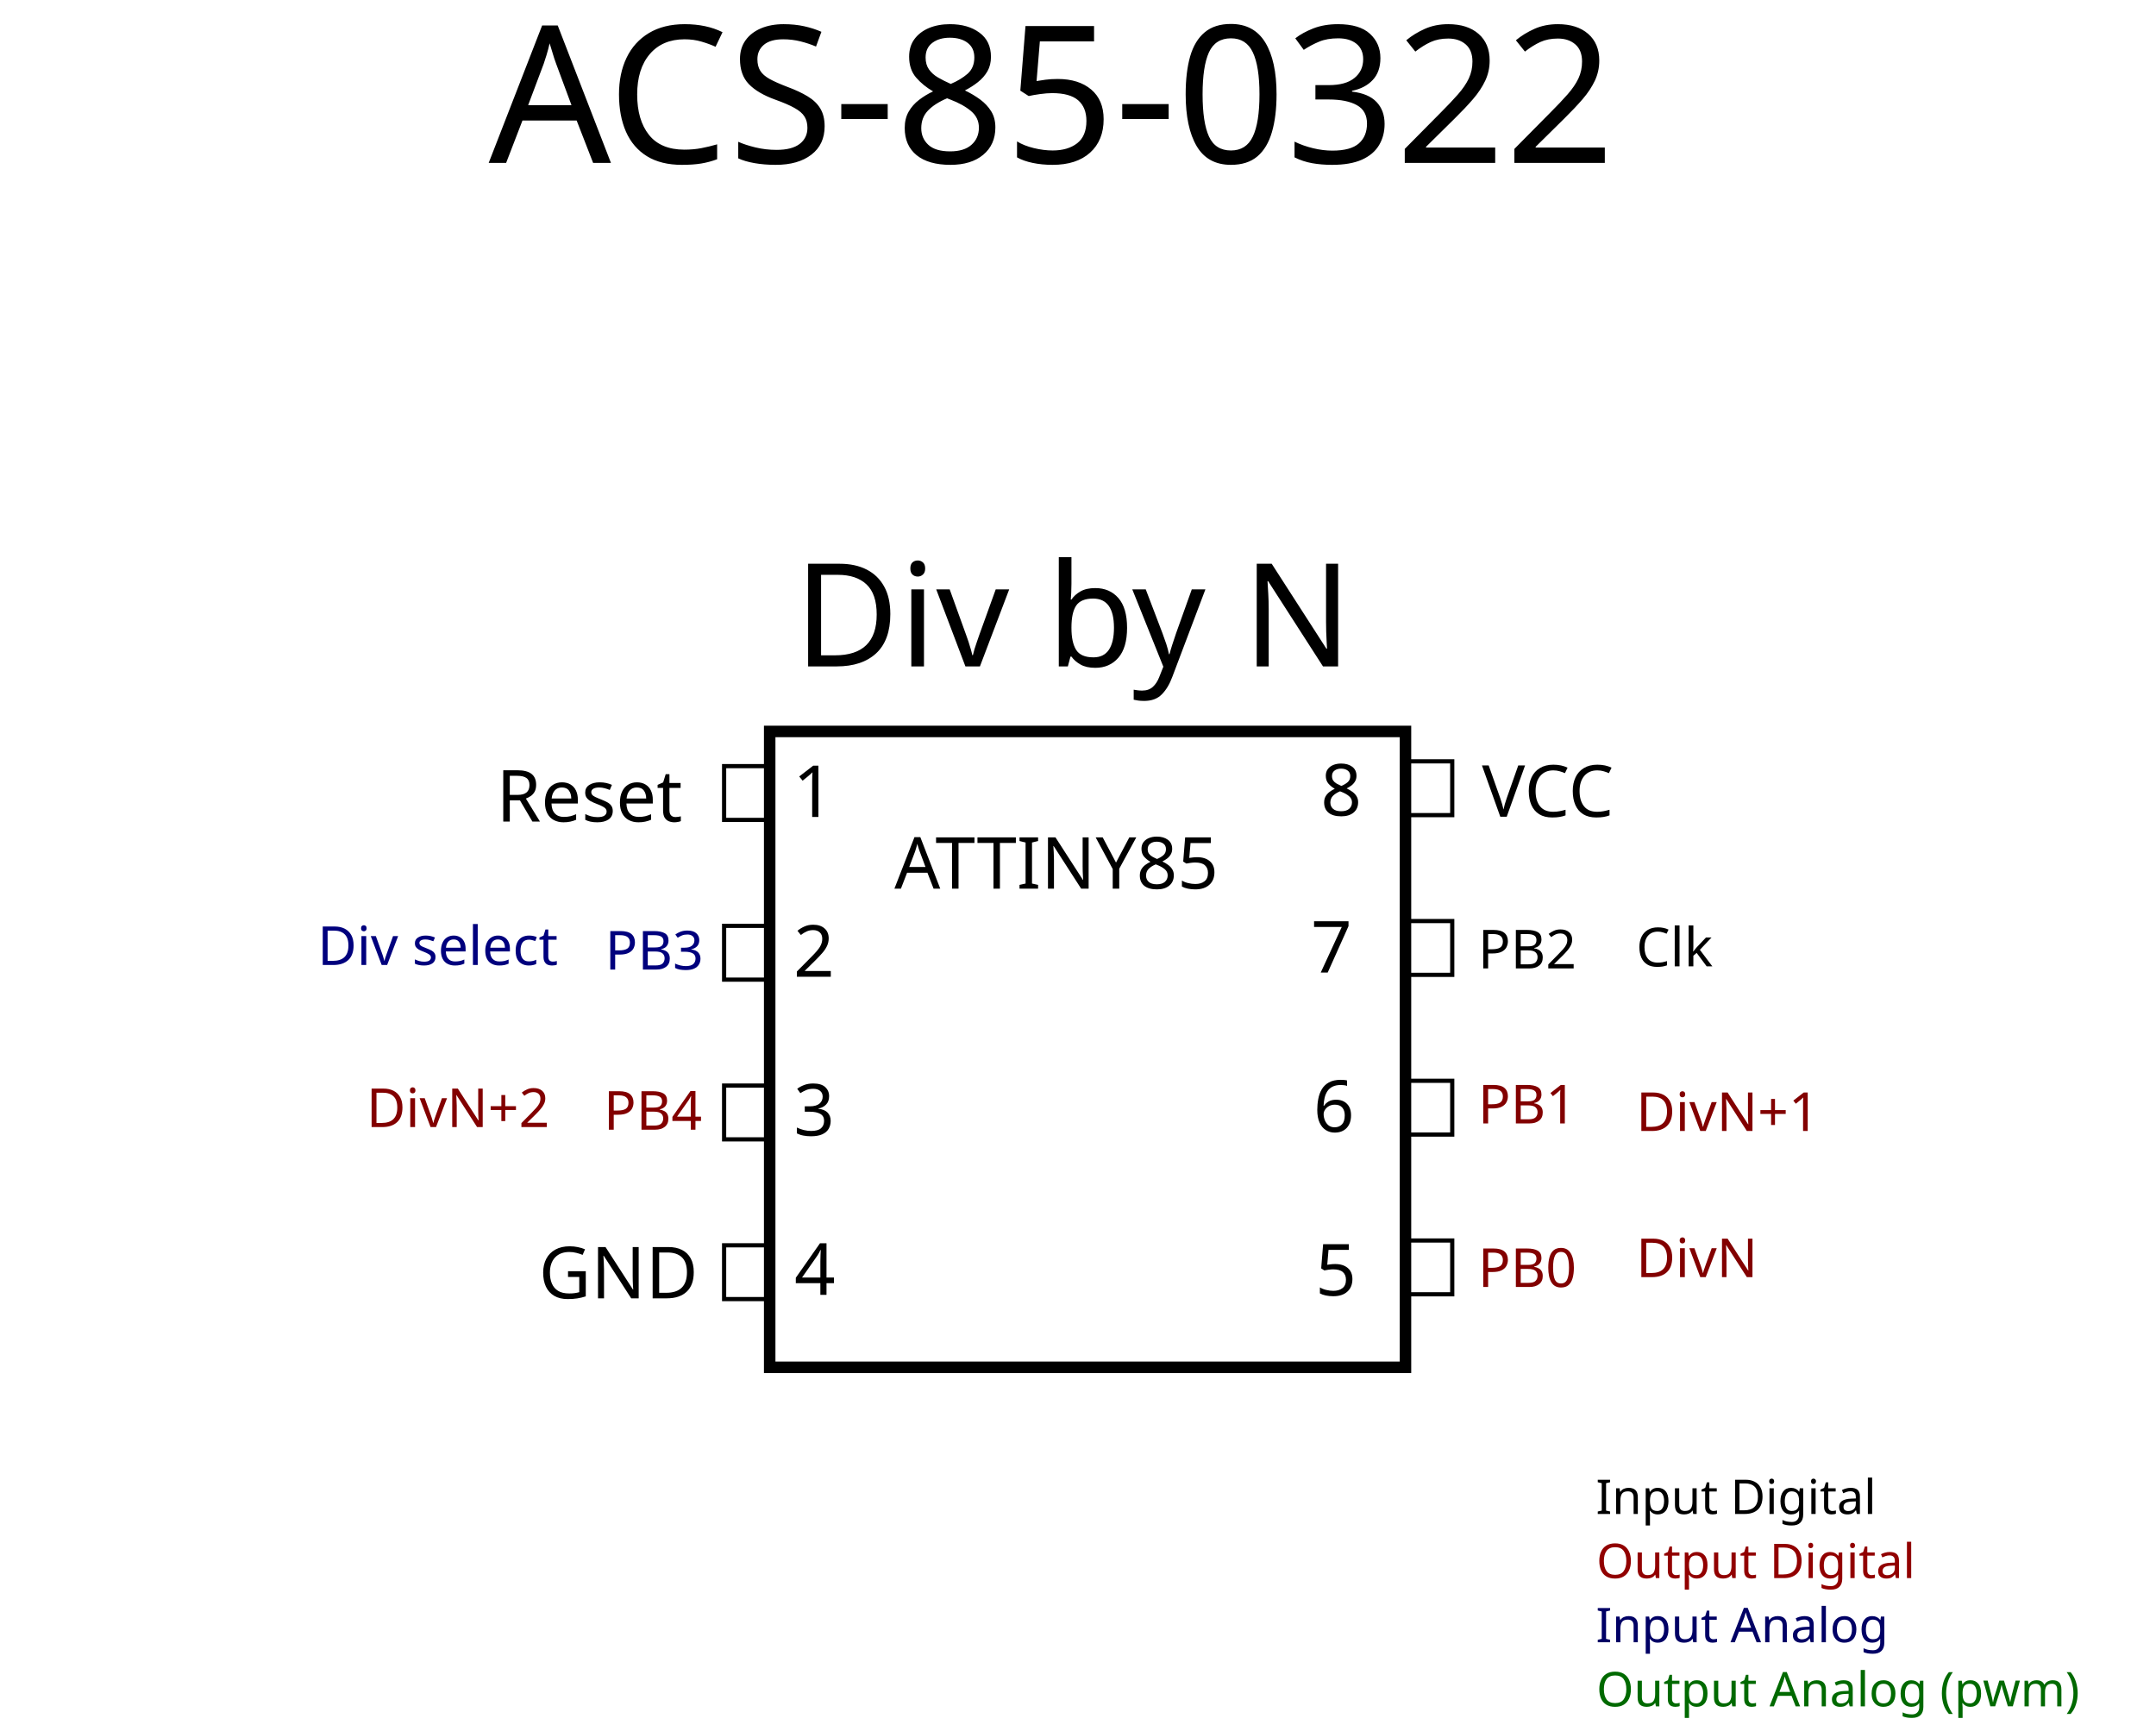
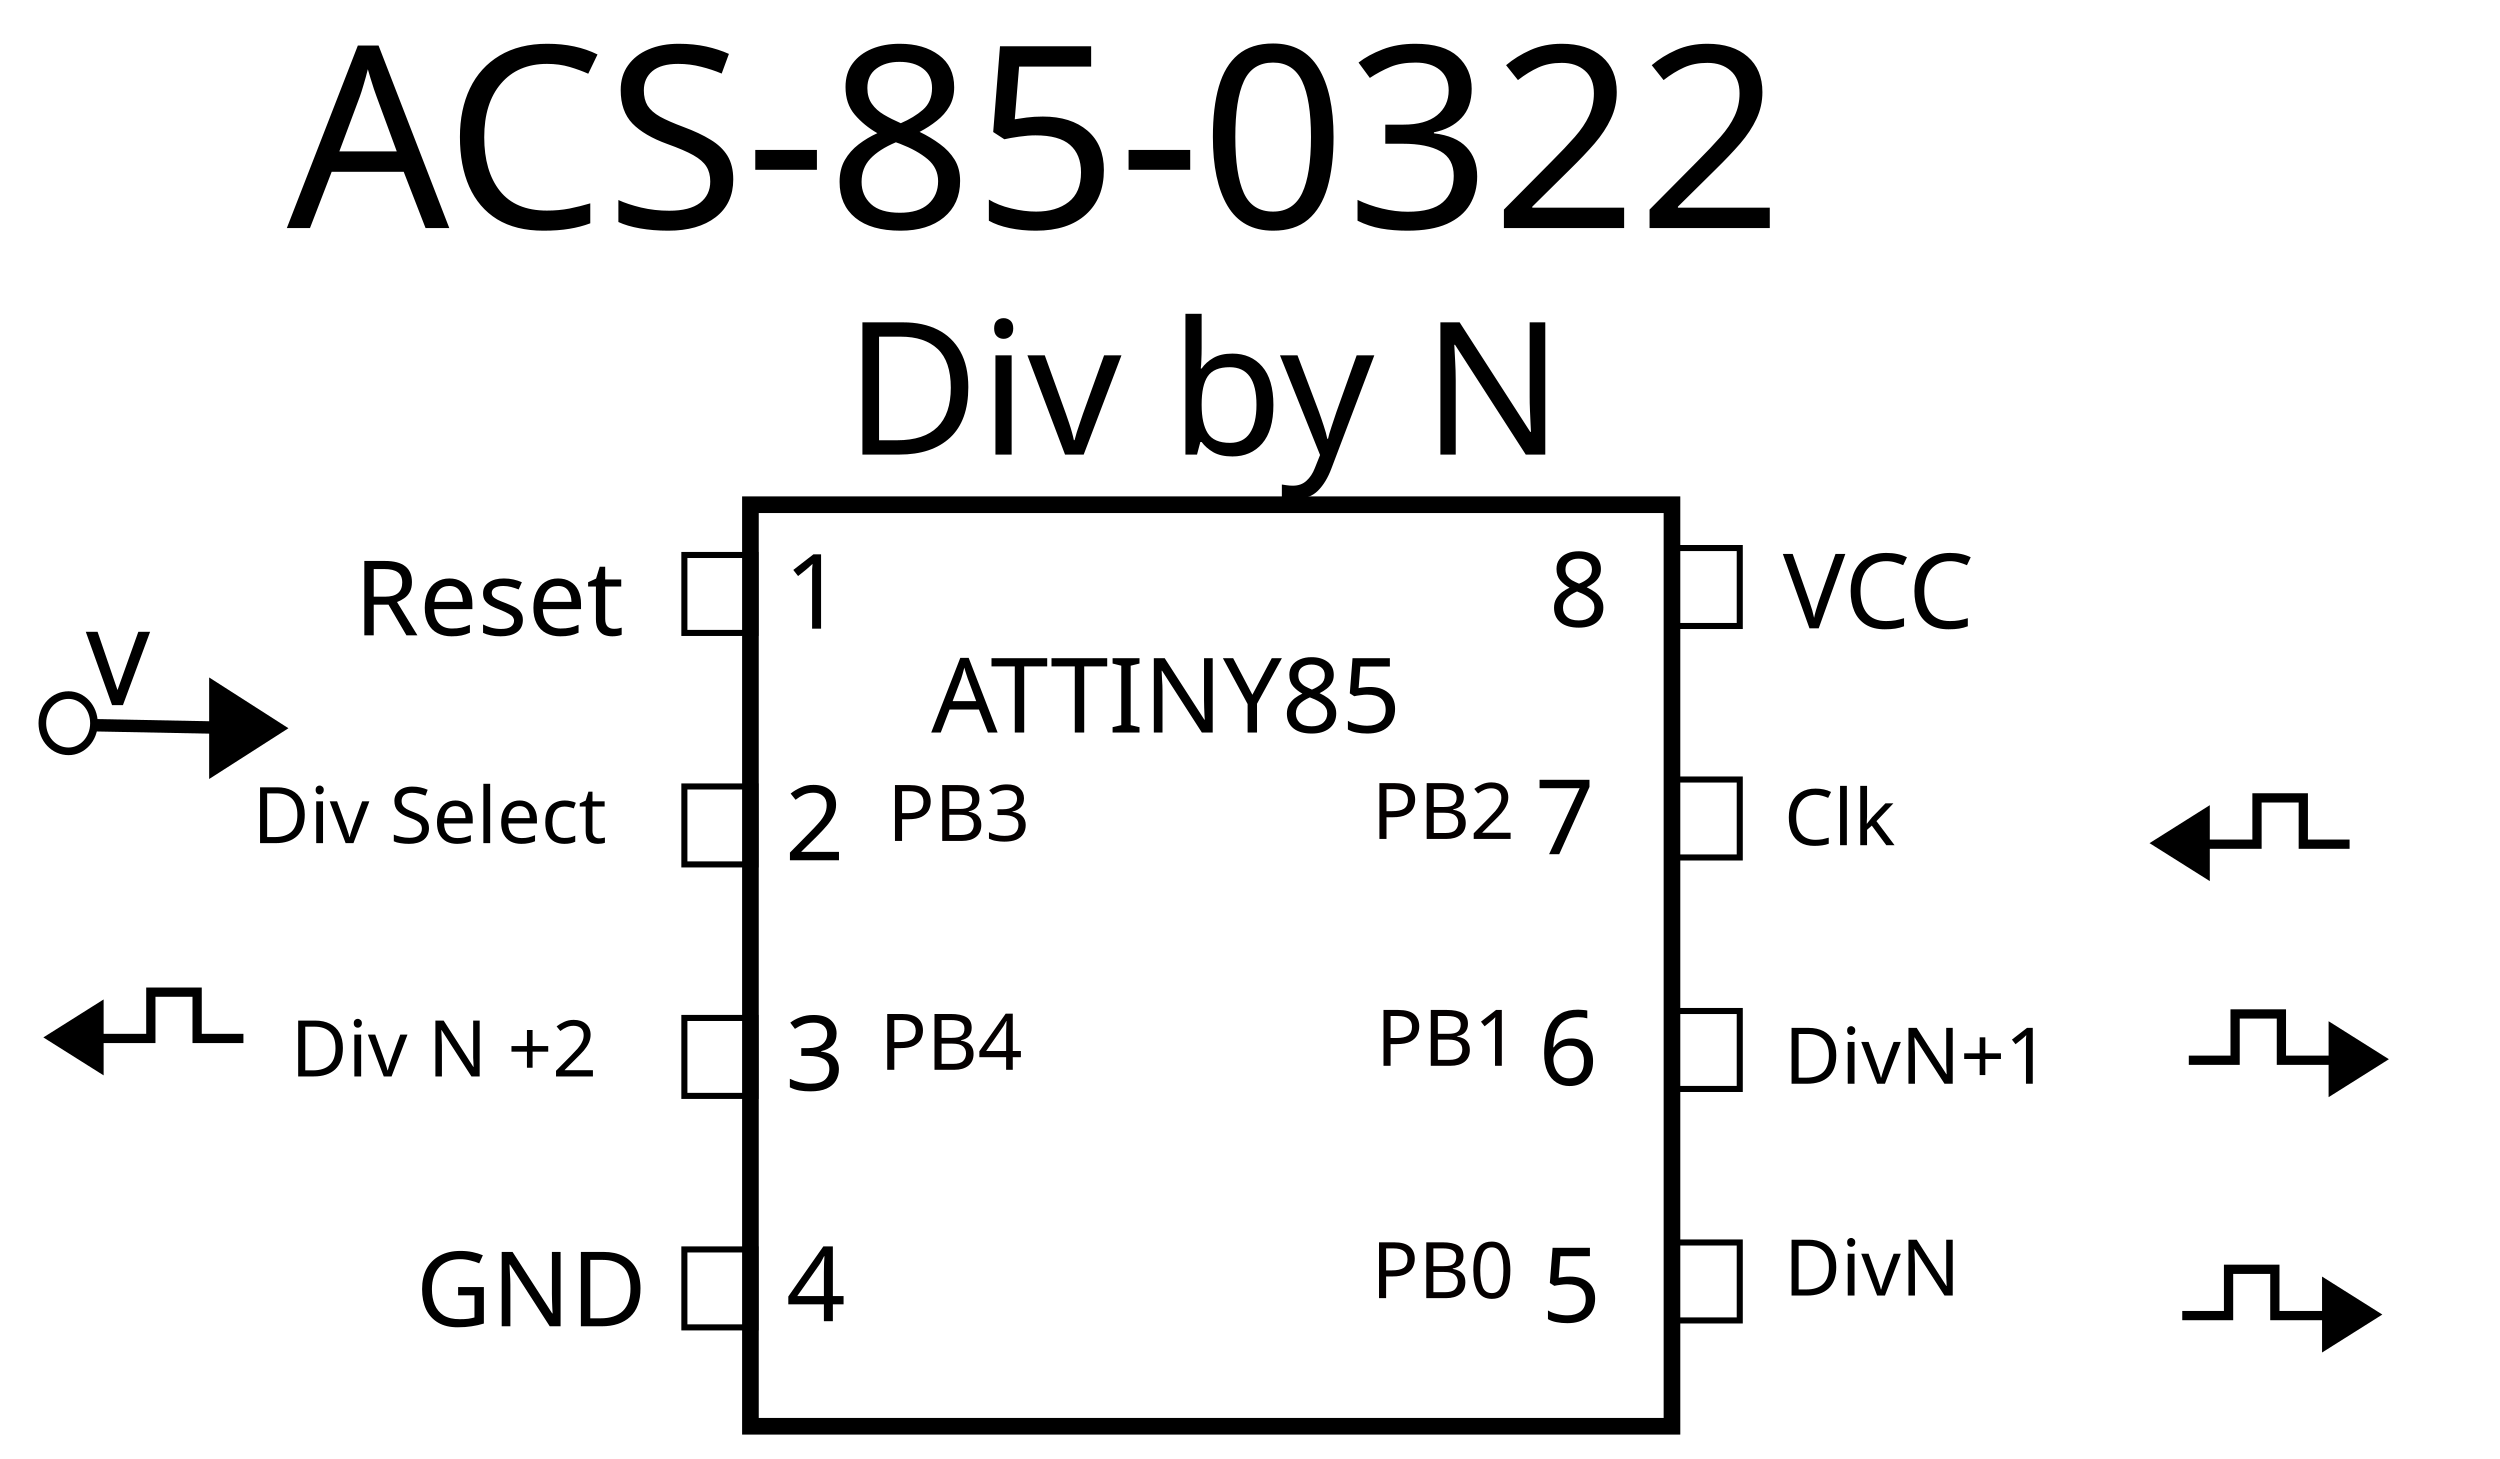
- <svg xmlns="http://www.w3.org/2000/svg" width="5in" height="4in" viewBox="0 0 450 360" id="svg2" version="1.1">
-   <defs id="defs4" />
-   <g id="layer1" transform="translate(0,-692.3622)">
-     <rect style="fill:none;fill-rule:evenodd;stroke:#000000;stroke-width:2.398;stroke-linecap:butt;stroke-linejoin:miter;stroke-miterlimit:4;stroke-dasharray:none;stroke-opacity:1" id="rect3344" width="132.702" height="132.702" x="160.649" y="845.011" />
-     <text xml:space="preserve" style="font-style:normal;font-weight:normal;font-size:40px;line-height:125%;font-family:sans-serif;letter-spacing:0px;word-spacing:0px;fill:#000000;fill-opacity:1;stroke:none;stroke-width:1px;stroke-linecap:butt;stroke-linejoin:miter;stroke-opacity:1" x="165.49" y="862.862" id="text4146">
-       <tspan id="tspan4148" x="165.49" y="862.862" style="font-size:15px">1</tspan>
-     </text>
-     <text xml:space="preserve" style="font-style:normal;font-weight:normal;font-size:40px;line-height:125%;font-family:sans-serif;letter-spacing:0px;word-spacing:0px;fill:#000000;fill-opacity:1;stroke:none;stroke-width:1px;stroke-linecap:butt;stroke-linejoin:miter;stroke-opacity:1" x="165.607" y="896.206" id="text4146-0">
-       <tspan id="tspan4148-1" x="165.607" y="896.206" style="font-size:15px">2</tspan>
-     </text>
-     <text xml:space="preserve" style="font-style:normal;font-weight:normal;font-size:40px;line-height:125%;font-family:sans-serif;letter-spacing:0px;word-spacing:0px;fill:#000000;fill-opacity:1;stroke:none;stroke-width:1px;stroke-linecap:butt;stroke-linejoin:miter;stroke-opacity:1" x="165.662" y="929.34" id="text4146-7">
-       <tspan id="tspan4148-4" x="165.662" y="929.34" style="font-size:15px">3</tspan>
-     </text>
-     <text xml:space="preserve" style="font-style:normal;font-weight:normal;font-size:40px;line-height:125%;font-family:sans-serif;letter-spacing:0px;word-spacing:0px;fill:#000000;fill-opacity:1;stroke:none;stroke-width:1px;stroke-linecap:butt;stroke-linejoin:miter;stroke-opacity:1" x="165.79" y="962.589" id="text4146-9">
-       <tspan id="tspan4148-8" x="165.79" y="962.589" style="font-size:15px">4</tspan>
-     </text>
-     <text xml:space="preserve" style="font-style:normal;font-weight:normal;font-size:40px;line-height:125%;font-family:sans-serif;letter-spacing:0px;word-spacing:0px;fill:#000000;fill-opacity:1;stroke:none;stroke-width:1px;stroke-linecap:butt;stroke-linejoin:miter;stroke-opacity:1" x="274.556" y="962.723" id="text4146-1">
-       <tspan id="tspan4148-2" x="274.556" y="962.723" style="font-size:15px">5</tspan>
-     </text>
-     <text xml:space="preserve" style="font-style:normal;font-weight:normal;font-size:40px;line-height:125%;font-family:sans-serif;letter-spacing:0px;word-spacing:0px;fill:#000000;fill-opacity:1;stroke:none;stroke-width:1px;stroke-linecap:butt;stroke-linejoin:miter;stroke-opacity:1" x="274.114" y="928.574" id="text4146-2">
-       <tspan id="tspan4148-7" x="274.114" y="928.574" style="font-size:15px">6</tspan>
-     </text>
-     <text xml:space="preserve" style="font-style:normal;font-weight:normal;font-size:40px;line-height:125%;font-family:sans-serif;letter-spacing:0px;word-spacing:0px;fill:#000000;fill-opacity:1;stroke:none;stroke-width:1px;stroke-linecap:butt;stroke-linejoin:miter;stroke-opacity:1" x="273.618" y="895.333" id="text4146-8">
-       <tspan id="tspan4148-3" x="273.618" y="895.333" style="font-size:15px">7</tspan>
-     </text>
-     <text xml:space="preserve" style="font-style:normal;font-weight:normal;font-size:40px;line-height:125%;font-family:sans-serif;letter-spacing:0px;word-spacing:0px;fill:#000000;fill-opacity:1;stroke:none;stroke-width:1px;stroke-linecap:butt;stroke-linejoin:miter;stroke-opacity:1" x="275.64" y="862.569" id="text4146-8-5">
-       <tspan id="tspan4148-3-6" x="275.64" y="862.569" style="font-size:15px">8</tspan>
-     </text>
-     <text xml:space="preserve" style="font-style:normal;font-weight:normal;font-size:40px;line-height:125%;font-family:sans-serif;letter-spacing:0px;word-spacing:0px;fill:#000000;fill-opacity:1;stroke:none;stroke-width:1px;stroke-linecap:butt;stroke-linejoin:miter;stroke-opacity:1" x="102" y="726.362" id="text4262">
-       <tspan id="tspan4264" x="102" y="726.362">ACS-85-0322</tspan>
-     </text>
-     <rect style="fill:none;fill-opacity:1;stroke:#000000;stroke-width:0.875;stroke-miterlimit:4;stroke-dasharray:none;stroke-opacity:1" id="rect4266" width="10.225" height="11.225" x="151.137" y="852.25" />
-     <rect style="fill:none;fill-opacity:1;stroke:#000000;stroke-width:0.875;stroke-miterlimit:4;stroke-dasharray:none;stroke-opacity:1" id="rect4266-7-9-4" width="10.225" height="11.225" x="151.137" y="952.25" />
-     <rect style="fill:none;fill-opacity:1;stroke:#000000;stroke-width:0.875;stroke-miterlimit:4;stroke-dasharray:none;stroke-opacity:1" id="rect4266-7-9-45" width="10.225" height="11.225" x="151.137" y="918.916" />
-     <rect style="fill:none;fill-opacity:1;stroke:#000000;stroke-width:0.875;stroke-miterlimit:4;stroke-dasharray:none;stroke-opacity:1" id="rect4266-7-9-5" width="10.225" height="11.225" x="151.137" y="885.583" />
-     <rect style="fill:none;fill-opacity:1;stroke:#000000;stroke-width:0.875;stroke-miterlimit:4;stroke-dasharray:none;stroke-opacity:1" id="rect4266-5" width="10.225" height="11.225" x="292.887" y="851.25" />
-     <rect style="fill:none;fill-opacity:1;stroke:#000000;stroke-width:0.875;stroke-miterlimit:4;stroke-dasharray:none;stroke-opacity:1" id="rect4266-7-9-4-4" width="10.225" height="11.225" x="292.887" y="951.25" />
-     <rect style="fill:none;fill-opacity:1;stroke:#000000;stroke-width:0.875;stroke-miterlimit:4;stroke-dasharray:none;stroke-opacity:1" id="rect4266-7-9-45-1" width="10.225" height="11.225" x="292.887" y="917.916" />
-     <rect style="fill:none;fill-opacity:1;stroke:#000000;stroke-width:0.875;stroke-miterlimit:4;stroke-dasharray:none;stroke-opacity:1" id="rect4266-7-9-5-8" width="10.225" height="11.225" x="292.887" y="884.583" />
-     <text xml:space="preserve" style="font-style:normal;font-weight:normal;font-size:40px;line-height:125%;font-family:sans-serif;letter-spacing:0px;word-spacing:0px;fill:#000000;fill-opacity:1;stroke:none;stroke-width:1px;stroke-linecap:butt;stroke-linejoin:miter;stroke-opacity:1" x="186.684" y="877.815" id="text4146-7-22">
-       <tspan id="tspan4148-4-3" x="186.684" y="877.815" style="font-size:15px">ATTINY85</tspan>
-     </text>
-     <text xml:space="preserve" style="font-style:normal;font-weight:normal;font-size:40px;line-height:125%;font-family:sans-serif;letter-spacing:0px;word-spacing:0px;fill:#000000;fill-opacity:1;stroke:none;stroke-width:1px;stroke-linecap:butt;stroke-linejoin:miter;stroke-opacity:1" x="112.45" y="963.315" id="text4146-7-22-4">
-       <tspan id="tspan4148-4-3-8" x="112.45" y="963.315" style="font-size:15px">GND</tspan>
-     </text>
-     <text xml:space="preserve" style="font-style:normal;font-weight:normal;font-size:40px;line-height:125%;font-family:sans-serif;letter-spacing:0px;word-spacing:0px;fill:#000000;fill-opacity:1;stroke:none;stroke-width:1px;stroke-linecap:butt;stroke-linejoin:miter;stroke-opacity:1" x="309.314" y="862.808" id="text4146-7-22-4-9">
-       <tspan id="tspan4148-4-3-8-0" x="309.314" y="862.808" style="font-size:15px">VCC</tspan>
-     </text>
-     <text xml:space="preserve" style="font-style:normal;font-weight:normal;font-size:40px;line-height:125%;font-family:sans-serif;letter-spacing:0px;word-spacing:0px;fill:#000000;fill-opacity:1;stroke:none;stroke-width:1px;stroke-linecap:butt;stroke-linejoin:miter;stroke-opacity:1" x="103.59" y="863.815" id="text4146-7-22-4-9-0">
-       <tspan id="tspan4148-4-3-8-0-8" x="103.59" y="863.815" style="font-size:15px">Reset</tspan>
-     </text>
-     <text xml:space="preserve" style="font-style:normal;font-weight:normal;font-size:40px;line-height:125%;font-family:sans-serif;letter-spacing:0px;word-spacing:0px;fill:#820000;fill-opacity:1;stroke:none;stroke-width:1px;stroke-linecap:butt;stroke-linejoin:miter;stroke-opacity:1;" x="308.494" y="926.815" id="text4146-7-22-4-9-2">
-       <tspan id="tspan4148-4-3-8-0-2" x="308.494" y="926.815" style="font-size:11.25px;fill:#820000;fill-opacity:1;">PB1</tspan>
-     </text>
-     <text xml:space="preserve" style="font-style:normal;font-weight:normal;font-size:40px;line-height:125%;font-family:sans-serif;letter-spacing:0px;word-spacing:0px;fill:#820000;fill-opacity:1;stroke:none;stroke-width:1px;stroke-linecap:butt;stroke-linejoin:miter;stroke-opacity:1;" x="308.494" y="960.949" id="text4146-7-22-4-9-2-4">
-       <tspan id="tspan4148-4-3-8-0-2-5" x="308.494" y="960.949" style="font-size:11.25px;fill:#820000;fill-opacity:1;">PB0</tspan>
-     </text>
-     <text xml:space="preserve" style="font-style:normal;font-weight:normal;font-size:40px;line-height:125%;font-family:sans-serif;letter-spacing:0px;word-spacing:0px;fill:#000000;fill-opacity:1;stroke:none;stroke-width:1px;stroke-linecap:butt;stroke-linejoin:miter;stroke-opacity:1" x="308.494" y="894.466" id="text4146-7-22-4-9-2-7">
-       <tspan id="tspan4148-4-3-8-0-2-2" x="308.494" y="894.466" style="font-size:11.25px">PB2</tspan>
-     </text>
-     <text xml:space="preserve" style="font-style:normal;font-weight:normal;font-size:40px;line-height:125%;font-family:sans-serif;letter-spacing:0px;word-spacing:0px;fill:#820000;fill-opacity:1;stroke:none;stroke-width:1px;stroke-linecap:butt;stroke-linejoin:miter;stroke-opacity:1" x="125.989" y="928.123" id="text4146-7-22-4-9-2-7-7">
-       <tspan id="tspan4148-4-3-8-0-2-2-3" x="125.989" y="928.123" style="font-size:11.25px;fill:#820000;fill-opacity:1">PB4</tspan>
-     </text>
-     <flowRoot xml:space="preserve" id="flowRoot4541" style="fill:black;stroke:none;stroke-opacity:1;stroke-width:1px;stroke-linejoin:miter;stroke-linecap:butt;fill-opacity:1;font-family:sans-serif;font-style:normal;font-weight:normal;font-size:40px;line-height:125%;letter-spacing:0px;word-spacing:0px">
+ <svg xmlns="http://www.w3.org/2000/svg" width="3in" height="1.75in" viewBox="0 0 270 157.5" id="svg2" version="1.1">
+   <defs id="defs4">
+     <pattern y="0" x="0" height="6" width="6" patternUnits="userSpaceOnUse" id="EMFhbasepattern" />
+     <pattern y="0" x="0" height="6" width="6" patternUnits="userSpaceOnUse" id="EMFhbasepattern-3" />
+     <pattern y="0" x="0" height="6" width="6" patternUnits="userSpaceOnUse" id="EMFhbasepattern-6" />
+   </defs>
+   <g id="layer1" transform="translate(0,-894.8622)">
+     <flowRoot xml:space="preserve" id="flowRoot4541" style="font-style:normal;font-weight:normal;font-size:40px;line-height:125%;font-family:sans-serif;letter-spacing:0px;word-spacing:0px;fill:#000000;fill-opacity:1;stroke:none;stroke-width:1px;stroke-linecap:butt;stroke-linejoin:miter;stroke-opacity:1">
      <flowRegion id="flowRegion4543">
        <rect id="rect4545" width="28" height="54" x="91.5" y="267.5" />
      </flowRegion>
      <flowPara id="flowPara4547" />
    </flowRoot>
-     <text xml:space="preserve" style="font-style:normal;font-weight:normal;font-size:40px;line-height:125%;font-family:sans-serif;letter-spacing:0px;word-spacing:0px;fill:#00007d;fill-opacity:1;stroke:none;stroke-width:1px;stroke-linecap:butt;stroke-linejoin:miter;stroke-opacity:1;" x="126.291" y="894.701" id="text4146-7-22-4-9-2-7-7-0-2">
-       <tspan id="tspan4148-4-3-8-0-2-2-3-8-3" x="126.291" y="894.701" style="font-size:11.25px;fill:#00007d;fill-opacity:1;">PB3</tspan>
-     </text>
-     <text xml:space="preserve" style="font-style:normal;font-weight:normal;font-size:10px;line-height:125%;font-family:sans-serif;letter-spacing:0px;word-spacing:0px;fill:#910000;fill-opacity:1;stroke:none;stroke-width:1px;stroke-linecap:butt;stroke-linejoin:miter;stroke-opacity:1" x="333.201" y="1021.705" id="text4146-7-22-4-9-2-7-7-0-2-9-5">
-       <tspan id="tspan4148-4-3-8-0-2-2-3-8-3-46-5" x="333.201" y="1021.705" style="font-size:10px;fill:#910000;fill-opacity:1">Output Digital</tspan>
-     </text>
-     <text xml:space="preserve" style="font-style:normal;font-weight:normal;font-size:10px;line-height:125%;font-family:sans-serif;letter-spacing:0px;word-spacing:0px;fill:#000000;fill-opacity:1;stroke:none;stroke-width:1px;stroke-linecap:butt;stroke-linejoin:miter;stroke-opacity:1" x="333.08" y="1008.32" id="text4146-7-22-4-9-2-7-7-0-2-9-5-9">
-       <tspan id="tspan4148-4-3-8-0-2-2-3-8-3-46-5-5" x="333.08" y="1008.32" style="font-size:10px">Input Digital</tspan>
-     </text>
-     <text xml:space="preserve" style="font-style:normal;font-weight:normal;font-size:10px;line-height:125%;font-family:sans-serif;letter-spacing:0px;word-spacing:0px;fill:#000065;fill-opacity:1;stroke:none;stroke-width:1px;stroke-linecap:butt;stroke-linejoin:miter;stroke-opacity:1" x="333.08" y="1035.09" id="text4146-7-22-4-9-2-7-7-0-2-9-5-5">
-       <tspan id="tspan4148-4-3-8-0-2-2-3-8-3-46-5-3" x="333.08" y="1035.09" style="font-size:10px;fill:#000065;fill-opacity:1">Input Analog</tspan>
-     </text>
-     <text xml:space="preserve" style="font-style:normal;font-weight:normal;font-size:10px;line-height:125%;font-family:sans-serif;letter-spacing:0px;word-spacing:0px;fill:#006900;fill-opacity:1;stroke:none;stroke-width:1px;stroke-linecap:butt;stroke-linejoin:miter;stroke-opacity:1" x="333.201" y="1048.474" id="text4146-7-22-4-9-2-7-7-0-2-9-5-5-7">
-       <tspan id="tspan4148-4-3-8-0-2-2-3-8-3-46-5-3-6" x="333.201" y="1048.474" style="font-size:10px;fill:#006900;fill-opacity:1">Output Analog (pwm)</tspan>
-     </text>
-     <text xml:space="preserve" style="font-style:normal;font-weight:normal;font-size:40px;line-height:125%;font-family:sans-serif;letter-spacing:0px;word-spacing:0px;fill:#00007d;fill-opacity:1;stroke:none;stroke-width:1px;stroke-linecap:butt;stroke-linejoin:miter;stroke-opacity:1" x="66.268" y="893.748" id="text4146-7-22-4-9-2-7-7-0-2-8">
-       <tspan id="tspan4148-4-3-8-0-2-2-3-8-3-3" x="66.268" y="893.748" style="font-size:11.25px;fill:#00007d;fill-opacity:1">Div select</tspan>
-     </text>
-     <text xml:space="preserve" style="font-style:normal;font-weight:normal;font-size:40px;line-height:125%;font-family:sans-serif;letter-spacing:0px;word-spacing:0px;fill:#820000;fill-opacity:1;stroke:none;stroke-width:1px;stroke-linecap:butt;stroke-linejoin:miter;stroke-opacity:1" x="76.468" y="927.577" id="text4146-7-22-4-9-2-7-7-0-2-8-2">
-       <tspan id="tspan4148-4-3-8-0-2-2-3-8-3-3-5" x="76.468" y="927.577" style="font-size:11.25px;fill:#820000;fill-opacity:1">DivN+2</tspan>
-     </text>
-     <text xml:space="preserve" style="font-style:normal;font-weight:normal;font-size:40px;line-height:125%;font-family:sans-serif;letter-spacing:0px;word-spacing:0px;fill:#000000;fill-opacity:1;stroke:none;stroke-width:1px;stroke-linecap:butt;stroke-linejoin:miter;stroke-opacity:1" x="341.489" y="894.037" id="text4146-7-22-4-9-2-7-5">
-       <tspan id="tspan4148-4-3-8-0-2-2-1" x="341.489" y="894.037" style="font-size:11.25px">Clk</tspan>
-     </text>
-     <text xml:space="preserve" style="font-style:normal;font-weight:normal;font-size:40px;line-height:125%;font-family:sans-serif;letter-spacing:0px;word-spacing:0px;fill:#820000;fill-opacity:1;stroke:none;stroke-width:1px;stroke-linecap:butt;stroke-linejoin:miter;stroke-opacity:1" x="341.489" y="928.394" id="text4146-7-22-4-9-2-7-5-0">
-       <tspan id="tspan4148-4-3-8-0-2-2-1-9" x="341.489" y="928.394" style="font-size:11.25px;fill:#820000;fill-opacity:1">DivN+1</tspan>
-     </text>
-     <text xml:space="preserve" style="font-style:normal;font-weight:normal;font-size:40px;line-height:125%;font-family:sans-serif;letter-spacing:0px;word-spacing:0px;fill:#820000;fill-opacity:1;stroke:none;stroke-width:1px;stroke-linecap:butt;stroke-linejoin:miter;stroke-opacity:1" x="341.489" y="958.894" id="text4146-7-22-4-9-2-7-5-8">
-       <tspan id="tspan4148-4-3-8-0-2-2-1-8" x="341.489" y="958.894" style="font-size:11.25px;fill:#820000;fill-opacity:1">DivN</tspan>
-     </text>
-     <flowRoot xml:space="preserve" id="flowRoot4280" style="fill:black;stroke:none;stroke-opacity:1;stroke-width:1px;stroke-linejoin:miter;stroke-linecap:butt;fill-opacity:1;font-family:sans-serif;font-style:normal;font-weight:normal;font-size:40px;line-height:125%;letter-spacing:0px;word-spacing:0px">
+     <flowRoot xml:space="preserve" id="flowRoot4280" style="font-style:normal;font-weight:normal;font-size:40px;line-height:125%;font-family:sans-serif;letter-spacing:0px;word-spacing:0px;fill:#000000;fill-opacity:1;stroke:none;stroke-width:1px;stroke-linecap:butt;stroke-linejoin:miter;stroke-opacity:1">
      <flowRegion id="flowRegion4282">
        <rect id="rect4284" width="63" height="44" x="228" y="104.5" />
      </flowRegion>
      <flowPara id="flowPara4286" />
    </flowRoot>
-     <text xml:space="preserve" style="font-style:normal;font-weight:normal;font-size:40px;line-height:125%;font-family:sans-serif;letter-spacing:0px;word-spacing:0px;fill:#000000;fill-opacity:1;stroke:none;stroke-width:1px;stroke-linecap:butt;stroke-linejoin:miter;stroke-opacity:1" x="165.765" y="831.437" id="text4262-9">
-       <tspan id="tspan4264-1" x="165.765" y="831.437" style="font-size:30px">Div by N</tspan>
+     <rect style="fill:none;fill-rule:evenodd;stroke:#000000;stroke-width:1.798;stroke-linecap:butt;stroke-linejoin:miter;stroke-miterlimit:4;stroke-dasharray:none;stroke-opacity:1" id="rect3344-9" width="99.527" height="99.527" x="81.046" y="949.372" />
+     <text xml:space="preserve" style="font-style:normal;font-weight:normal;font-size:30px;line-height:125%;font-family:sans-serif;letter-spacing:0px;word-spacing:0px;fill:#000000;fill-opacity:1;stroke:none;stroke-width:1px;stroke-linecap:butt;stroke-linejoin:miter;stroke-opacity:1" x="84.677" y="962.76" id="text4146-03">
+       <tspan id="tspan4148-80" x="84.677" y="962.76" style="font-size:11.25px">1</tspan>
    </text>
+     <text xml:space="preserve" style="font-style:normal;font-weight:normal;font-size:30px;line-height:125%;font-family:sans-serif;letter-spacing:0px;word-spacing:0px;fill:#000000;fill-opacity:1;stroke:none;stroke-width:1px;stroke-linecap:butt;stroke-linejoin:miter;stroke-opacity:1" x="84.764" y="987.768" id="text4146-0-7">
+       <tspan id="tspan4148-1-3" x="84.764" y="987.768" style="font-size:11.25px">2</tspan>
+     </text>
+     <text xml:space="preserve" style="font-style:normal;font-weight:normal;font-size:30px;line-height:125%;font-family:sans-serif;letter-spacing:0px;word-spacing:0px;fill:#000000;fill-opacity:1;stroke:none;stroke-width:1px;stroke-linecap:butt;stroke-linejoin:miter;stroke-opacity:1" x="84.806" y="1012.619" id="text4146-7-4">
+       <tspan id="tspan4148-4-9" x="84.806" y="1012.619" style="font-size:11.25px">3</tspan>
+     </text>
+     <text xml:space="preserve" style="font-style:normal;font-weight:normal;font-size:30px;line-height:125%;font-family:sans-serif;letter-spacing:0px;word-spacing:0px;fill:#000000;fill-opacity:1;stroke:none;stroke-width:1px;stroke-linecap:butt;stroke-linejoin:miter;stroke-opacity:1" x="84.902" y="1037.555" id="text4146-9-4">
+       <tspan id="tspan4148-8-5" x="84.902" y="1037.555" style="font-size:11.25px">4</tspan>
+     </text>
+     <text xml:space="preserve" style="font-style:normal;font-weight:normal;font-size:30px;line-height:125%;font-family:sans-serif;letter-spacing:0px;word-spacing:0px;fill:#000000;fill-opacity:1;stroke:none;stroke-width:1px;stroke-linecap:butt;stroke-linejoin:miter;stroke-opacity:1" x="166.476" y="1037.656" id="text4146-1-0">
+       <tspan id="tspan4148-2-8" x="166.476" y="1037.656" style="font-size:11.25px">5</tspan>
+     </text>
+     <text xml:space="preserve" style="font-style:normal;font-weight:normal;font-size:30px;line-height:125%;font-family:sans-serif;letter-spacing:0px;word-spacing:0px;fill:#000000;fill-opacity:1;stroke:none;stroke-width:1px;stroke-linecap:butt;stroke-linejoin:miter;stroke-opacity:1" x="166.145" y="1012.044" id="text4146-2-5">
+       <tspan id="tspan4148-7-3" x="166.145" y="1012.044" style="font-size:11.25px">6</tspan>
+     </text>
+     <text xml:space="preserve" style="font-style:normal;font-weight:normal;font-size:30px;line-height:125%;font-family:sans-serif;letter-spacing:0px;word-spacing:0px;fill:#000000;fill-opacity:1;stroke:none;stroke-width:1px;stroke-linecap:butt;stroke-linejoin:miter;stroke-opacity:1" x="165.773" y="987.113" id="text4146-8-7">
+       <tspan id="tspan4148-3-3" x="165.773" y="987.113" style="font-size:11.25px">7</tspan>
+     </text>
+     <text xml:space="preserve" style="font-style:normal;font-weight:normal;font-size:30px;line-height:125%;font-family:sans-serif;letter-spacing:0px;word-spacing:0px;fill:#000000;fill-opacity:1;stroke:none;stroke-width:1px;stroke-linecap:butt;stroke-linejoin:miter;stroke-opacity:1" x="167.29" y="962.54" id="text4146-8-5-1">
+       <tspan id="tspan4148-3-6-0" x="167.29" y="962.54" style="font-size:11.25px">8</tspan>
+     </text>
+     <text xml:space="preserve" style="font-style:normal;font-weight:normal;font-size:40px;line-height:125%;font-family:sans-serif;letter-spacing:0px;word-spacing:0px;fill:#000000;fill-opacity:1;stroke:none;stroke-width:1px;stroke-linecap:butt;stroke-linejoin:miter;stroke-opacity:1" x="30.976" y="919.494" id="text4262-95">
+       <tspan id="tspan4264-3" x="30.976" y="919.494" style="font-size:27.5px">ACS-85-0322</tspan>
+     </text>
+     <rect style="fill:none;fill-opacity:1;stroke:#000000;stroke-width:0.656;stroke-miterlimit:4;stroke-dasharray:none;stroke-opacity:1" id="rect4266-9" width="7.669" height="8.419" x="73.912" y="954.8" />
+     <rect style="fill:none;fill-opacity:1;stroke:#000000;stroke-width:0.656;stroke-miterlimit:4;stroke-dasharray:none;stroke-opacity:1" id="rect4266-7-9-4-6" width="7.669" height="8.419" x="73.912" y="1029.801" />
+     <rect style="fill:none;fill-opacity:1;stroke:#000000;stroke-width:0.656;stroke-miterlimit:4;stroke-dasharray:none;stroke-opacity:1" id="rect4266-7-9-45-8" width="7.669" height="8.419" x="73.912" y="1004.8" />
+     <rect style="fill:none;fill-opacity:1;stroke:#000000;stroke-width:0.656;stroke-miterlimit:4;stroke-dasharray:none;stroke-opacity:1" id="rect4266-7-9-5-4" width="7.669" height="8.419" x="73.912" y="979.8" />
+     <rect style="fill:none;fill-opacity:1;stroke:#000000;stroke-width:0.656;stroke-miterlimit:4;stroke-dasharray:none;stroke-opacity:1" id="rect4266-5-8" width="7.669" height="8.419" x="180.225" y="954.05" />
+     <rect style="fill:none;fill-opacity:1;stroke:#000000;stroke-width:0.656;stroke-miterlimit:4;stroke-dasharray:none;stroke-opacity:1" id="rect4266-7-9-4-4-9" width="7.669" height="8.419" x="180.225" y="1029.051" />
+     <rect style="fill:none;fill-opacity:1;stroke:#000000;stroke-width:0.656;stroke-miterlimit:4;stroke-dasharray:none;stroke-opacity:1" id="rect4266-7-9-45-1-6" width="7.669" height="8.419" x="180.225" y="1004.05" />
+     <rect style="fill:none;fill-opacity:1;stroke:#000000;stroke-width:0.656;stroke-miterlimit:4;stroke-dasharray:none;stroke-opacity:1" id="rect4266-7-9-5-8-6" width="7.669" height="8.419" x="180.225" y="979.05" />
+     <text xml:space="preserve" style="font-style:normal;font-weight:normal;font-size:30px;line-height:125%;font-family:sans-serif;letter-spacing:0px;word-spacing:0px;fill:#000000;fill-opacity:1;stroke:none;stroke-width:1px;stroke-linecap:butt;stroke-linejoin:miter;stroke-opacity:1" x="100.572" y="973.975" id="text4146-7-22-8">
+       <tspan id="tspan4148-4-3-3" x="100.572" y="973.975" style="font-size:11.25px">ATTINY85</tspan>
+     </text>
+     <text xml:space="preserve" style="font-style:normal;font-weight:normal;font-size:30px;line-height:125%;font-family:sans-serif;letter-spacing:0px;word-spacing:0px;fill:#000000;fill-opacity:1;stroke:none;stroke-width:1px;stroke-linecap:butt;stroke-linejoin:miter;stroke-opacity:1" x="44.897" y="1038.1" id="text4146-7-22-4-6">
+       <tspan id="tspan4148-4-3-8-05" x="44.897" y="1038.1" style="font-size:11.25px">GND</tspan>
+     </text>
+     <text xml:space="preserve" style="font-style:normal;font-weight:normal;font-size:30px;line-height:125%;font-family:sans-serif;letter-spacing:0px;word-spacing:0px;fill:#000000;fill-opacity:1;stroke:none;stroke-width:1px;stroke-linecap:butt;stroke-linejoin:miter;stroke-opacity:1" x="192.545" y="962.719" id="text4146-7-22-4-9-6">
+       <tspan id="tspan4148-4-3-8-0-83" x="192.545" y="962.719" style="font-size:11.25px">VCC</tspan>
+     </text>
+     <text xml:space="preserve" style="font-style:normal;font-weight:normal;font-size:30px;line-height:125%;font-family:sans-serif;letter-spacing:0px;word-spacing:0px;fill:#000000;fill-opacity:1;stroke:none;stroke-width:1px;stroke-linecap:butt;stroke-linejoin:miter;stroke-opacity:1" x="38.252" y="963.475" id="text4146-7-22-4-9-0-3">
+       <tspan id="tspan4148-4-3-8-0-8-7" x="38.252" y="963.475" style="font-size:11.25px">Reset</tspan>
+     </text>
+     <text xml:space="preserve" style="font-style:normal;font-weight:normal;font-size:30px;line-height:125%;font-family:sans-serif;letter-spacing:0px;word-spacing:0px;fill:#000000;fill-opacity:1;stroke:none;stroke-width:1px;stroke-linecap:butt;stroke-linejoin:miter;stroke-opacity:1" x="27.275" y="985.924" id="text4146-7-22-4-9-2-7-7-0-2-8-6">
+       <tspan id="tspan4148-4-3-8-0-2-2-3-8-3-3-2" x="27.275" y="985.924" style="font-size:8.438px;fill:#000000;fill-opacity:1">Div Select</tspan>
+     </text>
+     <text xml:space="preserve" style="font-style:normal;font-weight:normal;font-size:30px;line-height:125%;font-family:sans-serif;letter-spacing:0px;word-spacing:0px;fill:#000000;fill-opacity:1;stroke:none;stroke-width:1px;stroke-linecap:butt;stroke-linejoin:miter;stroke-opacity:1" x="31.389" y="1011.119" id="text4146-7-22-4-9-2-7-7-0-2-8-2-8">
+       <tspan id="tspan4148-4-3-8-0-2-2-3-8-3-3-5-1" x="31.389" y="1011.119" style="font-size:8.438px;fill:#000000;fill-opacity:1">Div N +2</tspan>
+     </text>
+     <text xml:space="preserve" style="font-style:normal;font-weight:normal;font-size:30px;line-height:125%;font-family:sans-serif;letter-spacing:0px;word-spacing:0px;fill:#000000;fill-opacity:1;stroke:none;stroke-width:1px;stroke-linecap:butt;stroke-linejoin:miter;stroke-opacity:1" x="192.676" y="986.141" id="text4146-7-22-4-9-2-7-5-84">
+       <tspan id="tspan4148-4-3-8-0-2-2-1-94" x="192.676" y="986.141" style="font-size:8.438px;fill:#000000;fill-opacity:1">Clk</tspan>
+     </text>
+     <text xml:space="preserve" style="font-style:normal;font-weight:normal;font-size:30px;line-height:125%;font-family:sans-serif;letter-spacing:0px;word-spacing:0px;fill:#000000;fill-opacity:1;stroke:none;stroke-width:1px;stroke-linecap:butt;stroke-linejoin:miter;stroke-opacity:1" x="192.676" y="1011.909" id="text4146-7-22-4-9-2-7-5-0-8">
+       <tspan id="tspan4148-4-3-8-0-2-2-1-9-1" x="192.676" y="1011.909" style="font-size:8.438px;fill:#000000;fill-opacity:1">DivN+1</tspan>
+     </text>
+     <text xml:space="preserve" style="font-style:normal;font-weight:normal;font-size:30px;line-height:125%;font-family:sans-serif;letter-spacing:0px;word-spacing:0px;fill:#000000;fill-opacity:1;stroke:none;stroke-width:1px;stroke-linecap:butt;stroke-linejoin:miter;stroke-opacity:1" x="192.676" y="1034.784" id="text4146-7-22-4-9-2-7-5-8-9">
+       <tspan id="tspan4148-4-3-8-0-2-2-1-8-1" x="192.676" y="1034.784" style="font-size:8.438px;fill:#000000;fill-opacity:1">DivN</tspan>
+     </text>
+     <text xml:space="preserve" style="font-style:normal;font-weight:normal;font-size:40px;line-height:125%;font-family:sans-serif;letter-spacing:0px;word-spacing:0px;fill:#000000;fill-opacity:1;stroke:none;stroke-width:1px;stroke-linecap:butt;stroke-linejoin:miter;stroke-opacity:1" x="91.205" y="943.958" id="text4262-9-8">
+       <tspan id="tspan4264-1-5" x="91.205" y="943.958" style="font-size:20px">Div by N</tspan>
+     </text>
+     <text xml:space="preserve" style="font-style:normal;font-weight:normal;font-size:30px;line-height:125%;font-family:sans-serif;letter-spacing:0px;word-spacing:0px;fill:#040000;fill-opacity:1;stroke:none;stroke-width:1px;stroke-linecap:butt;stroke-linejoin:miter;stroke-opacity:1" x="95.843" y="985.684" id="text4146-7-22-4-9-2-7-7-0-2-5">
+       <tspan id="tspan4148-4-3-8-0-2-2-3-8-3-9" x="95.843" y="985.684" style="font-size:8.438px;fill:#040000;fill-opacity:1">PB3</tspan>
+     </text>
+     <text xml:space="preserve" style="font-style:normal;font-weight:normal;font-size:30px;line-height:125%;font-family:sans-serif;letter-spacing:0px;word-spacing:0px;fill:#040000;fill-opacity:1;stroke:none;stroke-width:1px;stroke-linecap:butt;stroke-linejoin:miter;stroke-opacity:1" x="92.813" y="1010.405" id="text4146-7-22-4-9-2-7-7-5">
+       <tspan id="tspan4148-4-3-8-0-2-2-3-3" x="92.813" y="1010.405" style="font-size:8.438px;fill:#040000;fill-opacity:1"> PB4</tspan>
+     </text>
+     <text xml:space="preserve" style="font-style:normal;font-weight:normal;font-size:30px;line-height:125%;font-family:sans-serif;letter-spacing:0px;word-spacing:0px;fill:#040000;fill-opacity:1;stroke:none;stroke-width:1px;stroke-linecap:butt;stroke-linejoin:miter;stroke-opacity:1" x="148.165" y="985.469" id="text4146-7-22-4-9-2-7-71">
+       <tspan id="tspan4148-4-3-8-0-2-2-32" x="148.165" y="985.469" style="font-size:8.438px;fill:#040000;fill-opacity:1">PB2</tspan>
+     </text>
+     <text xml:space="preserve" style="font-style:normal;font-weight:normal;font-size:30px;line-height:125%;font-family:sans-serif;letter-spacing:0px;word-spacing:0px;fill:#040000;fill-opacity:1;stroke:none;stroke-width:1px;stroke-linecap:butt;stroke-linejoin:miter;stroke-opacity:1" x="148.605" y="1009.969" id="text4146-7-22-4-9-2-2">
+       <tspan id="tspan4148-4-3-8-0-2-3" x="148.605" y="1009.969" style="font-size:8.438px;fill:#040000;fill-opacity:1">PB1</tspan>
+     </text>
+     <text xml:space="preserve" style="font-style:normal;font-weight:normal;font-size:30px;line-height:125%;font-family:sans-serif;letter-spacing:0px;word-spacing:0px;fill:#040000;fill-opacity:1;stroke:none;stroke-width:1px;stroke-linecap:butt;stroke-linejoin:miter;stroke-opacity:1" x="148.12" y="1035.064" id="text4146-7-22-4-9-2-4-5">
+       <tspan id="tspan4148-4-3-8-0-2-5-1" x="148.12" y="1035.064" style="font-size:8.438px;fill:#040000;fill-opacity:1">PB0</tspan>
+     </text>
+     <g id="g4917" transform="translate(38.57496,42.58644)">
+       <path id="path4202-3-3" d="m 197.816,966.782 5,0 0,-5 5,0 0,5 5,0 5,0 0,0" style="fill:none;fill-rule:evenodd;stroke:#000000;stroke-width:1px;stroke-linecap:butt;stroke-linejoin:miter;stroke-opacity:1" />
+       <path id="path4204-8-9" d="m 213.334,970.009 0,-6.679 5.301,3.34 z" style="fill:#000000;fill-rule:evenodd;stroke:#000000;stroke-width:0.841px;stroke-linecap:butt;stroke-linejoin:miter;stroke-opacity:1" />
+     </g>
+     <g id="g4917-9" transform="translate(37.86785,70.1636)">
+       <path id="path4202-3-3-7" d="m 197.816,966.782 5,0 0,-5 5,0 0,5 5,0 5,0 0,0" style="fill:none;fill-rule:evenodd;stroke:#000000;stroke-width:1px;stroke-linecap:butt;stroke-linejoin:miter;stroke-opacity:1" />
+       <path id="path4204-8-9-4" d="m 213.334,970.009 0,-6.679 5.301,3.34 z" style="fill:#000000;fill-rule:evenodd;stroke:#000000;stroke-width:0.841px;stroke-linecap:butt;stroke-linejoin:miter;stroke-opacity:1" />
+     </g>
+     <g id="g4917-7" transform="matrix(-1,0,0,1,451.5722,19.25192)">
+       <path id="path4202-3-3-1" d="m 197.816,966.782 5,0 0,-5 5,0 0,5 5,0 5,0 0,0" style="fill:none;fill-rule:evenodd;stroke:#000000;stroke-width:1px;stroke-linecap:butt;stroke-linejoin:miter;stroke-opacity:1" />
+       <path id="path4204-8-9-9" d="m 213.334,970.009 0,-6.679 5.301,3.34 z" style="fill:#000000;fill-rule:evenodd;stroke:#000000;stroke-width:0.841px;stroke-linecap:butt;stroke-linejoin:miter;stroke-opacity:1" />
+     </g>
+     <g id="g4917-9-2" transform="matrix(-1,0,0,1,224.1057,40.23289)">
+       <path id="path4202-3-3-7-8" d="m 197.816,966.782 5,0 0,-5 5,0 0,5 5,0 5,0 0,0" style="fill:none;fill-rule:evenodd;stroke:#000000;stroke-width:1px;stroke-linecap:butt;stroke-linejoin:miter;stroke-opacity:1" />
+       <path id="path4204-8-9-4-0" d="m 213.334,970.009 0,-6.679 5.301,3.34 z" style="fill:#000000;fill-rule:evenodd;stroke:#000000;stroke-width:0.841px;stroke-linecap:butt;stroke-linejoin:miter;stroke-opacity:1" />
+     </g>
+     <path id="path4403" d="m 23.155,977.959 0,-8.895 6.944,4.448 z" style="fill:#000000;fill-opacity:1;fill-rule:evenodd;stroke:#000000;stroke-width:1.133px;stroke-linecap:butt;stroke-linejoin:miter;stroke-miterlimit:4;stroke-dasharray:none;stroke-opacity:1" />
+     <path id="path4405" d="m 16.211,963.098 -2.934,7.919 -1.174,0 -2.836,-7.919 1.271,0 2.152,6.292 2.249,-6.292 1.271,0 z" style="fill:#000000;fill-opacity:1;fill-rule:nonzero;stroke:none" />
+     <path id="path4407" d="m 26.773,973.511 -16.626,-0.325" style="fill:none;stroke:#000000;stroke-width:1.339px;stroke-linecap:butt;stroke-linejoin:miter;stroke-miterlimit:4;stroke-dasharray:none;stroke-opacity:1" />
+     <path id="path4409" d="m 10.147,972.969 c 0,1.736 -1.271,3.037 -2.738,3.037 -1.565,0 -2.836,-1.302 -2.836,-3.037 0,-1.736 1.271,-3.037 2.836,-3.037 1.467,0 2.738,1.302 2.738,3.037 z" style="fill:none;stroke:#000000;stroke-width:0.824px;stroke-linecap:butt;stroke-linejoin:round;stroke-miterlimit:4;stroke-dasharray:none;stroke-opacity:1" />
  </g>
</svg>
